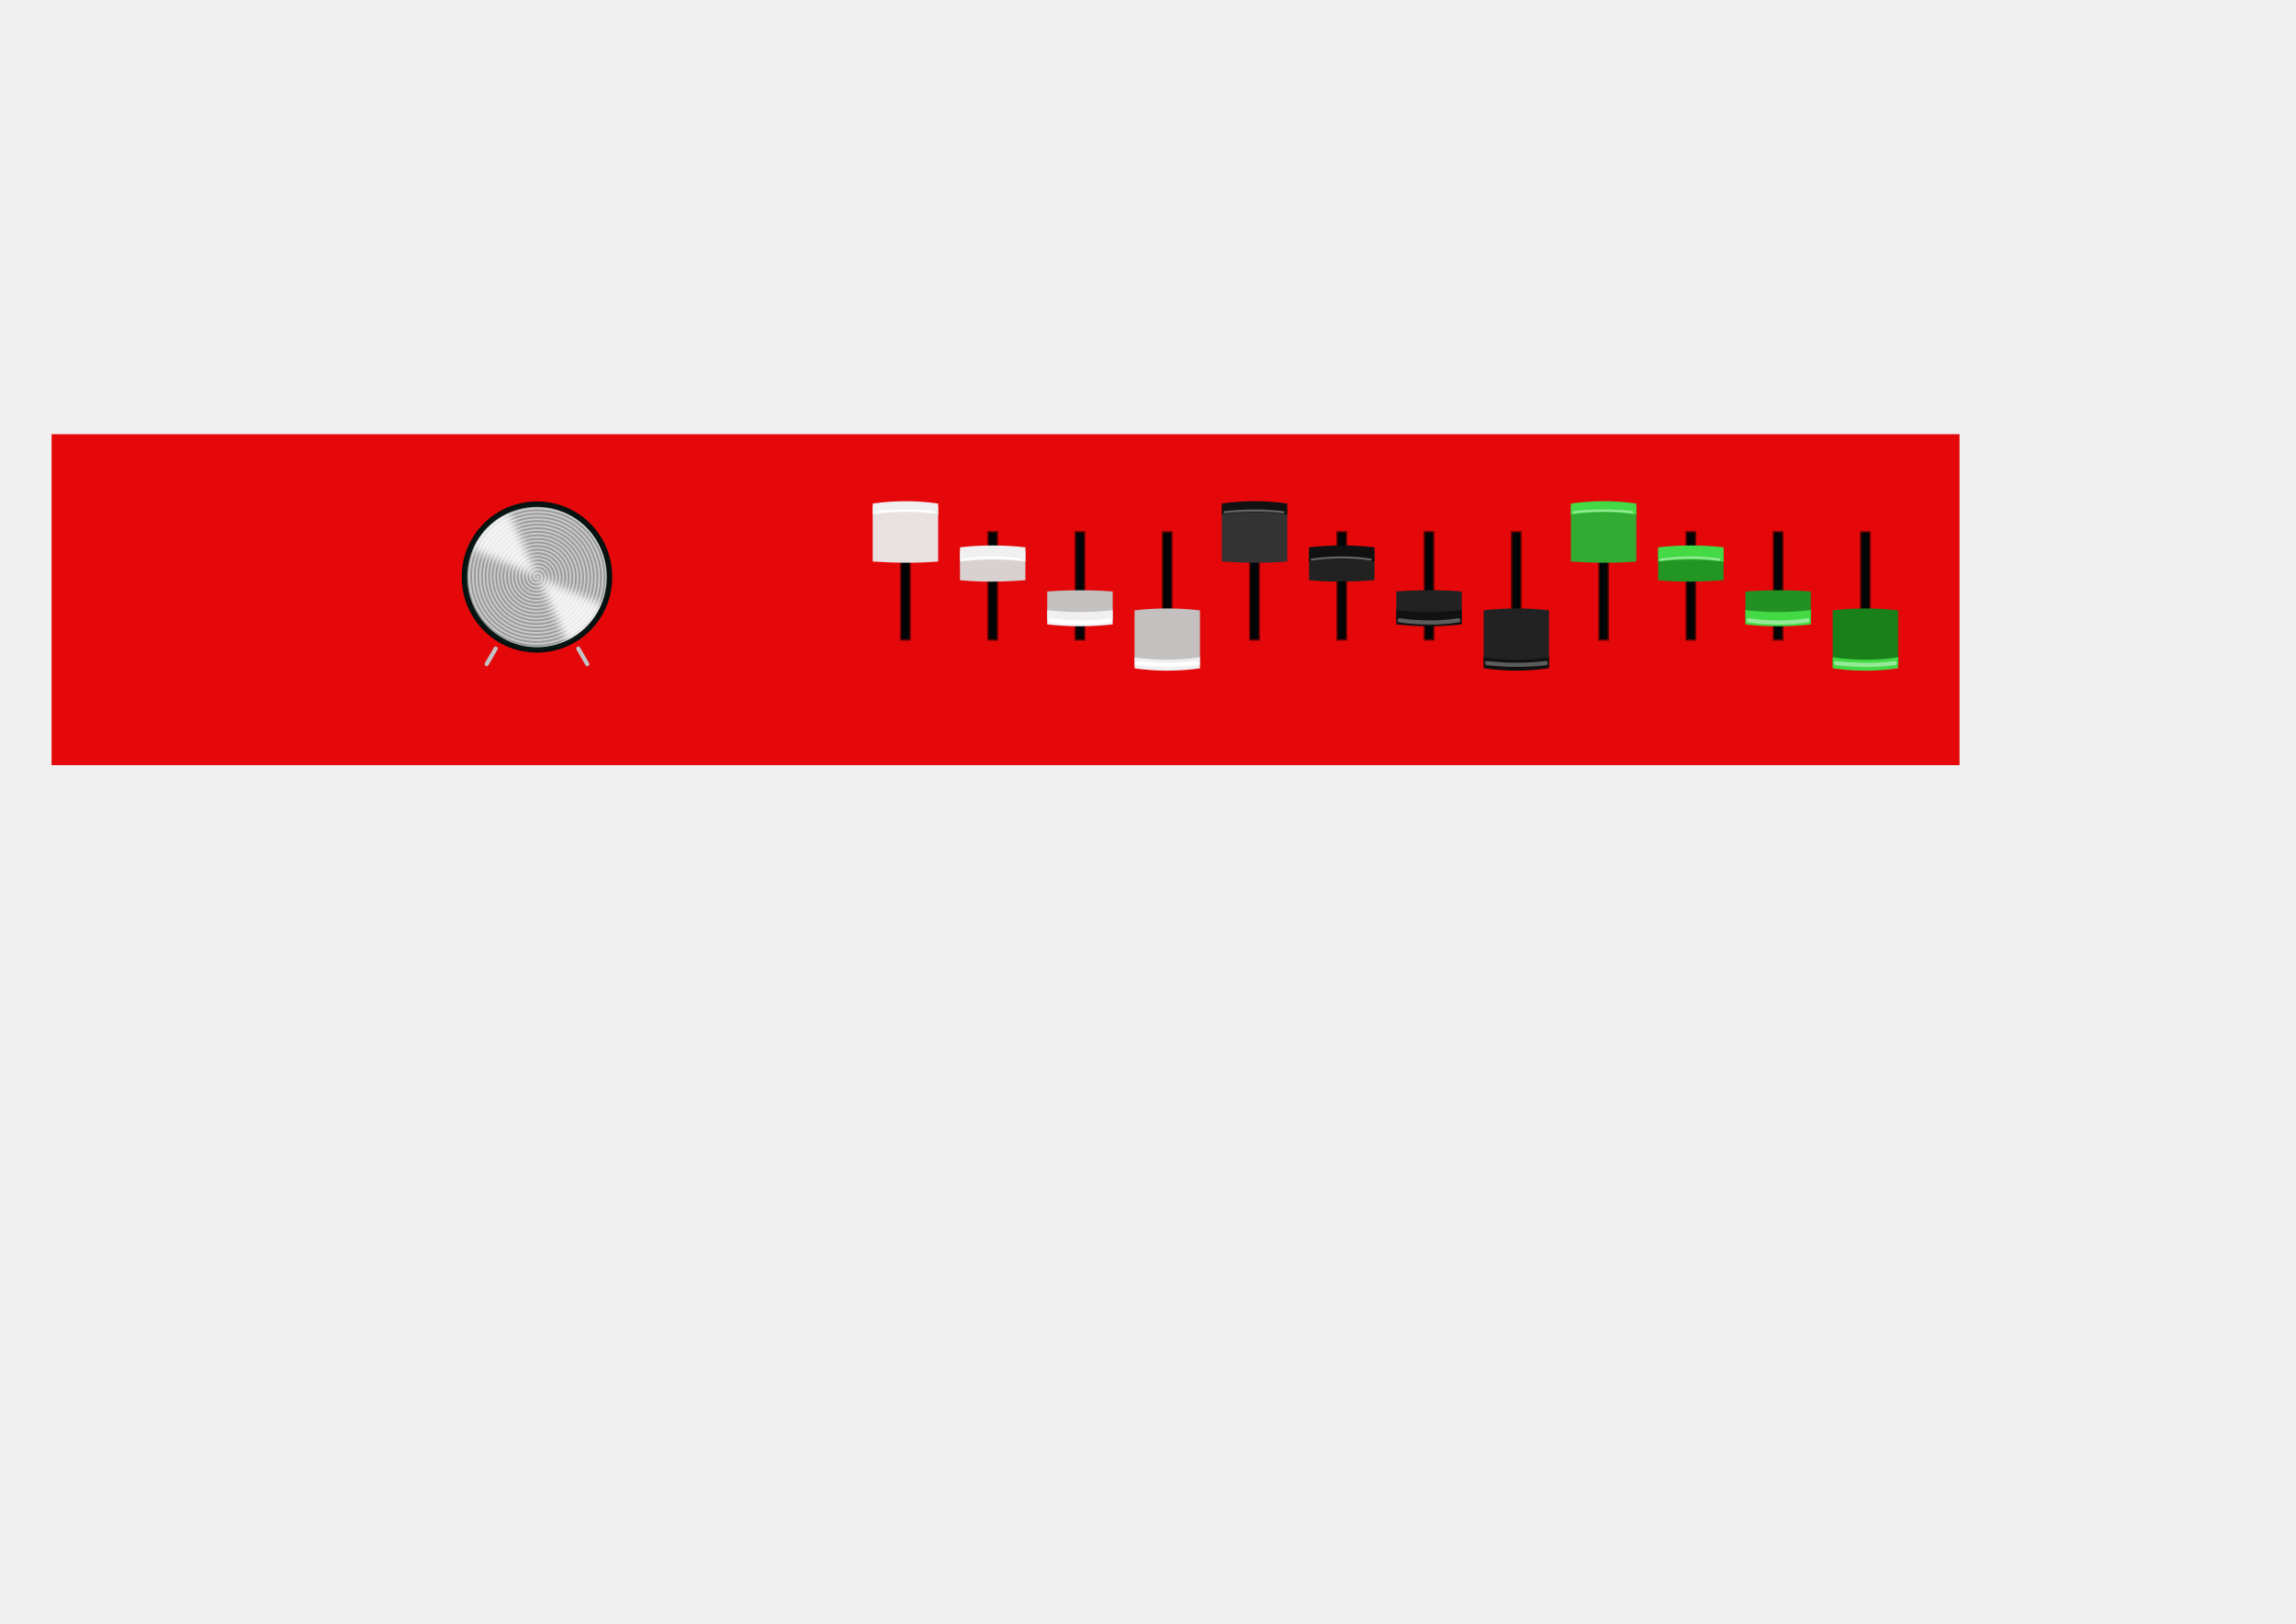
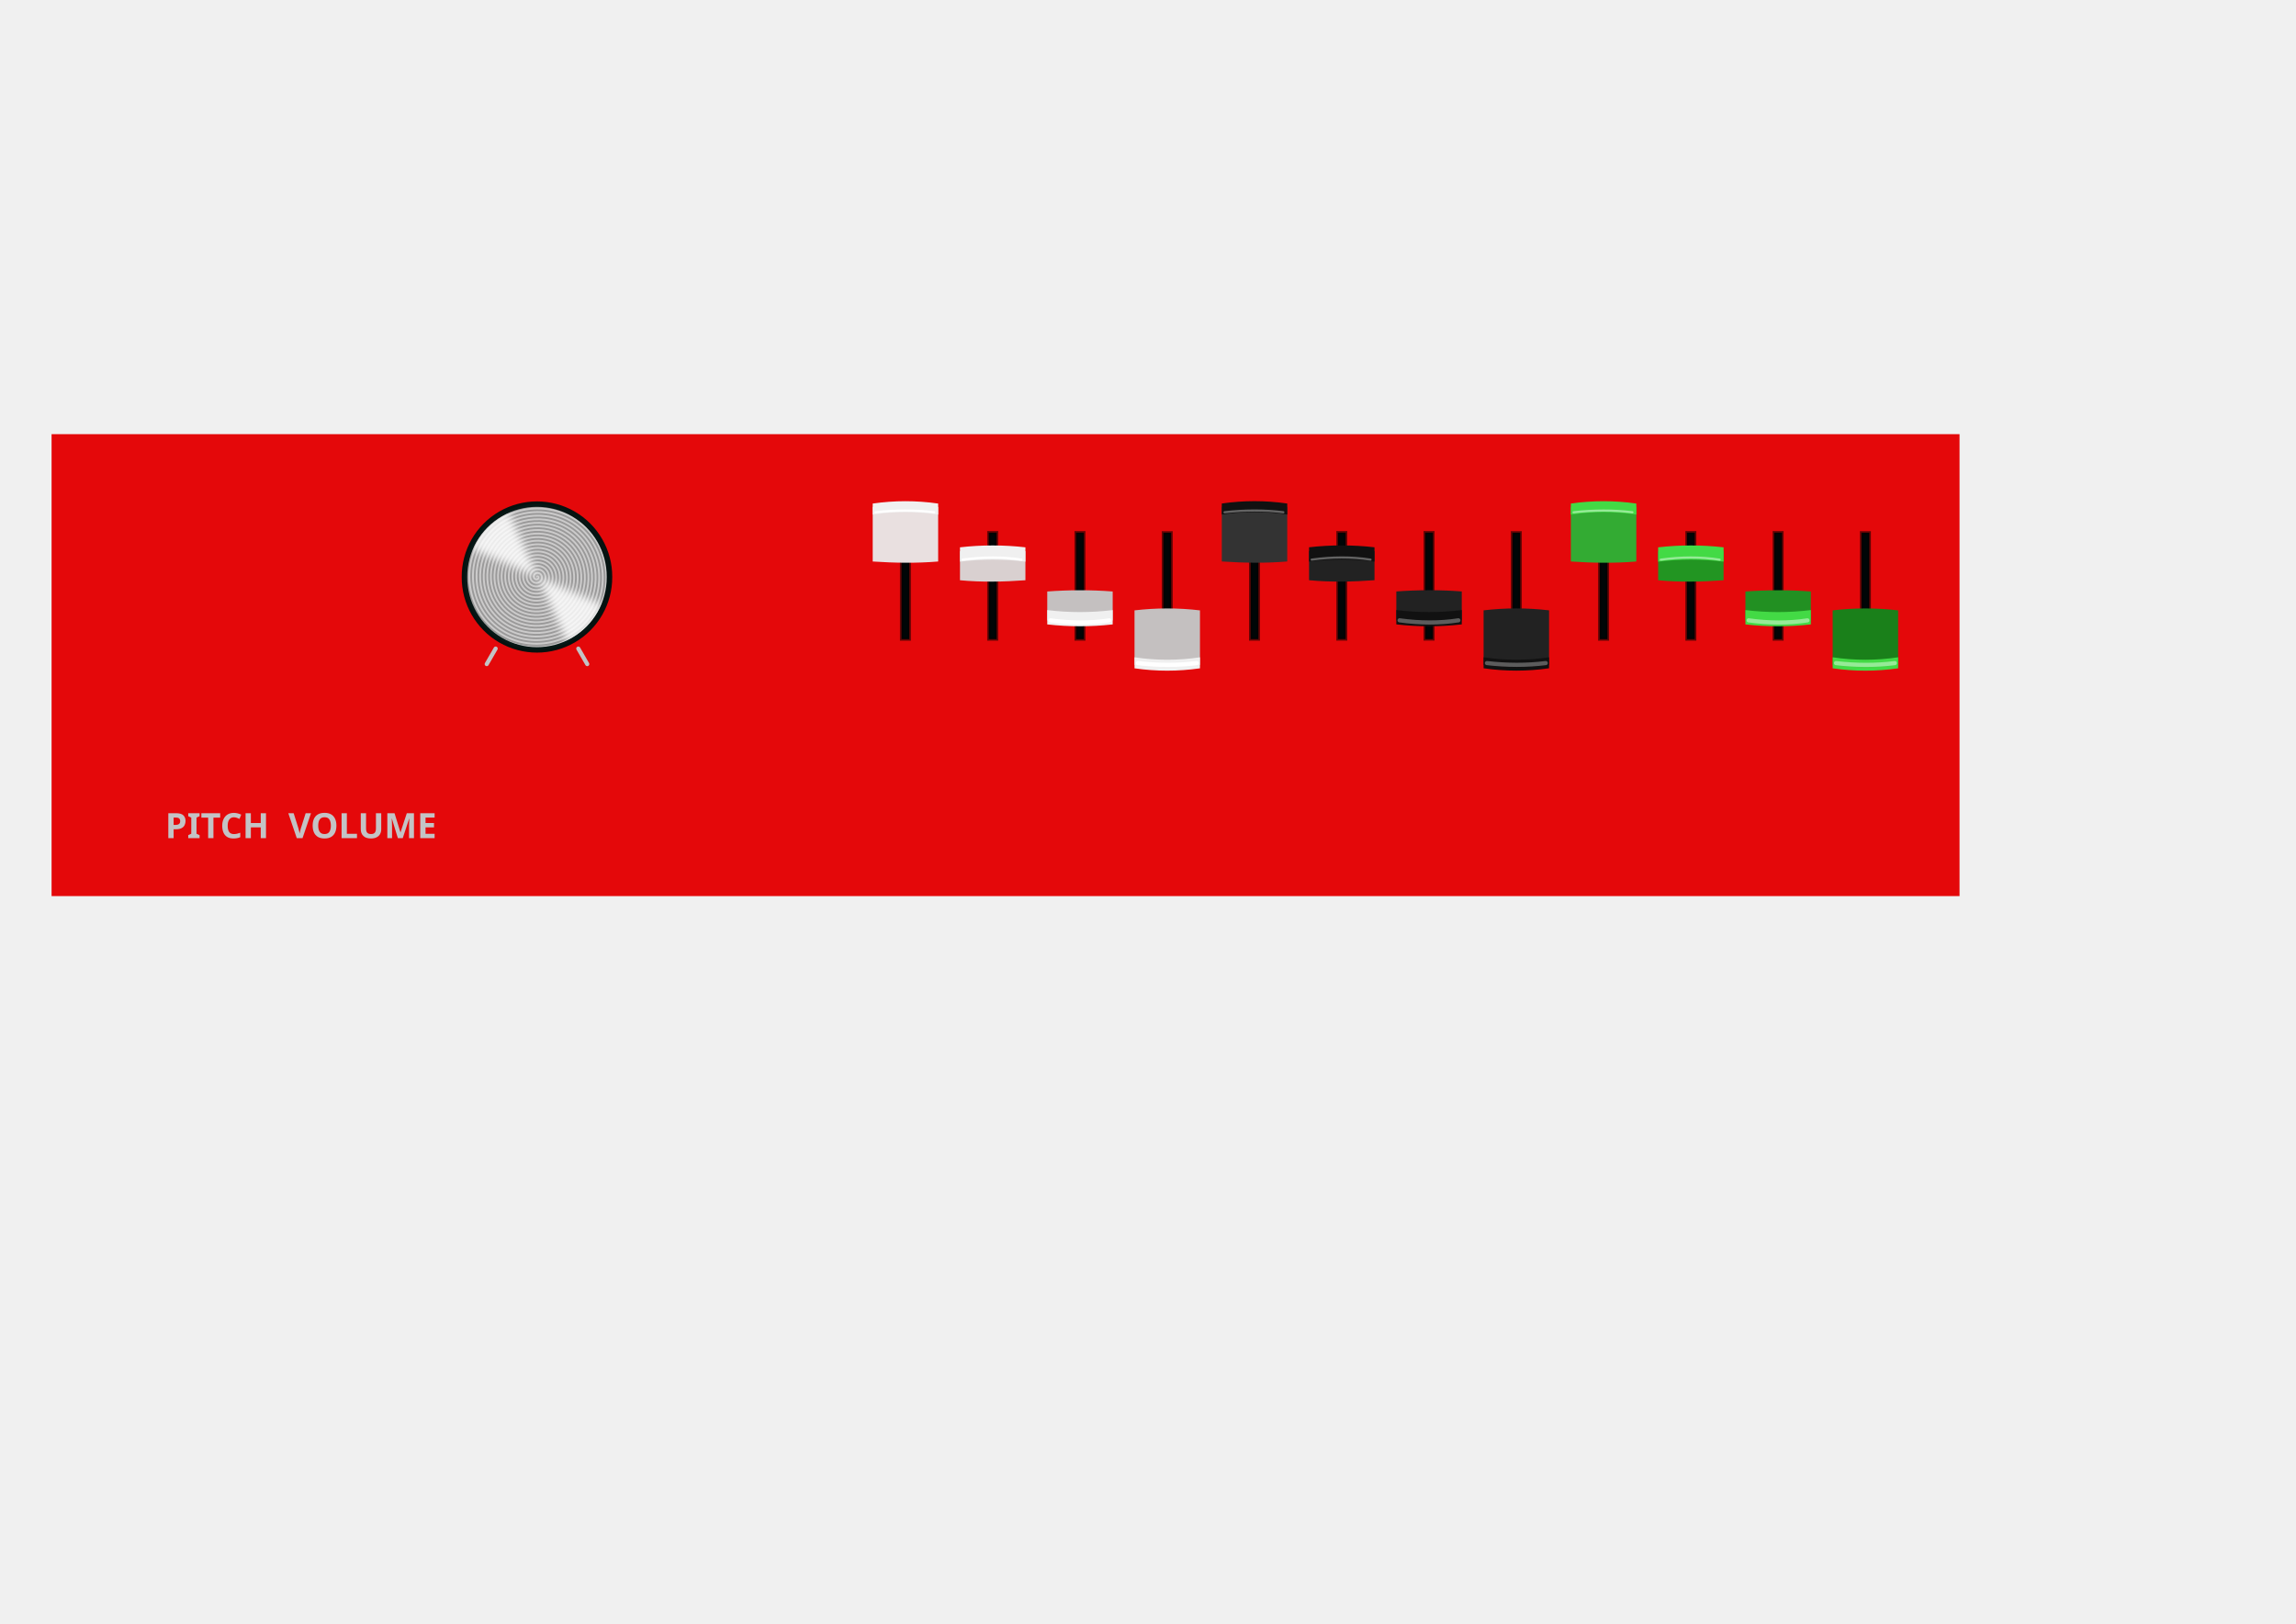
<svg xmlns="http://www.w3.org/2000/svg" width="1052.362" height="744.094" id="svg2" version="1.1" style="display:inline">
  <defs id="defs4">
    <filter id="filter3706" color-interpolation-filters="sRGB">
      <feGaussianBlur stdDeviation="2.315" id="feGaussianBlur3708" />
    </filter>
    <clipPath clipPathUnits="userSpaceOnUse" id="clipPath3740">
      <path transform="matrix(0.9619359,0,0,0.9449272,-25.86948,-20.59931)" d="m 323.571,305.932 a 36.786,37.448 0 1 1 -73.571,0 36.786,37.448 0 1 1 73.571,0 z" id="path3742" style="fill:#cccbcb;fill-opacity:1;stroke:none;display:inline" />
    </clipPath>
  </defs>
  <g id="layer2">
-     <rect style="fill:#e4080a;fill-opacity:1;stroke:#000000;stroke-width:0;stroke-linecap:butt;stroke-linejoin:miter;stroke-miterlimit:4;stroke-opacity:0.557;stroke-dasharray:none;stroke-dashoffset:0" id="rect2816" width="874.507" height="151.685" x="23.639" y="198.966" />
+     <rect style="fill:#e4080a;fill-opacity:1;stroke:#000000;stroke-width:0;stroke-linecap:butt;stroke-linejoin:miter;stroke-miterlimit:4;stroke-opacity:0.557;stroke-dasharray:none;stroke-dashoffset:0" id="rect2816" width="874.507" height="211.685" x="23.639" y="198.966" />
  </g>
  <g id="layer1" transform="translate(0,-308.2677)" style="display:inline">
    <rect style="fill:#000607;fill-opacity:1;stroke:#000000;stroke-width:1.456;stroke-linecap:butt;stroke-linejoin:miter;stroke-miterlimit:4;stroke-opacity:0.557;stroke-dasharray:none;stroke-dashoffset:0" id="rect3594-0-0" width="3.574" height="48.779" x="413.213" y="552.377" />
    <path style="fill:#e9e0e0;fill-opacity:1;stroke:none" d="m 400,565.587 0,-25 30,0 0,25 c -10,0.845 -20,0.666 -30,0 z" id="path3786-0" />
    <path style="fill:#f0f0f0;fill-opacity:1;stroke:none" d="m 400,544.082 c 10,-1.494 20,-1.494 30,0 l 0,-5.051 c -10,-1.444 -20,-1.444 -30,0 l 0,5.051 z" id="path3792-0" />
    <rect style="fill:#000607;fill-opacity:1;stroke:#000000;stroke-width:1.456;stroke-linecap:butt;stroke-linejoin:miter;stroke-miterlimit:4;stroke-opacity:0.557;stroke-dasharray:none;stroke-dashoffset:0" id="rect3594-0-8-3" width="3.574" height="48.779" x="453.213" y="552.362" />
    <path style="fill:#d9d0d0;fill-opacity:1;stroke:none" d="m 440,574.176 c 10.096,0.963 20.071,0.713 30,0 l 0,-13.303 -30,0 0,13.303 z" id="path3808-3" />
    <path style="fill:#f0f0f0;fill-opacity:1;stroke:none" d="m 440,565.65 c 10,-1.214 20,-1.214 30,0 l 0,-6.562 c -10,-1.145 -20,-1.145 -30,0 l 0,6.562 z" id="path3810-5" />
    <rect style="fill:#000607;fill-opacity:1;stroke:#000000;stroke-width:1.456;stroke-linecap:butt;stroke-linejoin:miter;stroke-miterlimit:4;stroke-opacity:0.557;stroke-dasharray:none;stroke-dashoffset:0" id="rect3594-0-8-4-1" width="3.574" height="48.779" x="493.213" y="-601.141" transform="scale(1,-1)" />
    <path style="fill:#c4c0c0;fill-opacity:1;stroke:none" d="m 480,579.326 c 10.082,-0.742 20.086,-0.773 30,0 l 0,13.303 -30,0 0,-13.303 z" id="path3808-9-0" />
    <path style="fill:#f0f0f0;fill-opacity:1;stroke:none" d="m 480,587.853 c 10,1.214 20,1.214 30,0 l 0,6.562 c -10,1.145 -20,1.145 -30,0 l 0,-6.562 z" id="path3810-7-0" />
    <rect style="fill:#000607;fill-opacity:1;stroke:#000000;stroke-width:1.456;stroke-linecap:butt;stroke-linejoin:miter;stroke-miterlimit:4;stroke-opacity:0.557;stroke-dasharray:none;stroke-dashoffset:0" id="rect3594-0-1-9" width="3.574" height="48.779" x="533.214" y="-601.192" transform="scale(1,-1)" />
    <path style="fill:#c4c0c0;fill-opacity:1;stroke:none" d="m 520,587.981 10e-4,25 30,0 0,-25 c -10.085,-1.193 -20.085,-1.164 -30.001,0 z" id="path3786-4-5" />
    <path style="fill:#f0f0f0;fill-opacity:1;stroke:none" d="m 520.001,609.487 c 10,1.494 20,1.494 30,0 l 0,5.051 c -10,1.444 -20,1.444 -30,0 l 0,-5.051 z" id="path3792-9-9" />
    <path style="fill:none;stroke:#ffffff;stroke-width:1px;stroke-linecap:round;stroke-linejoin:miter;stroke-opacity:1" d="m 401.25,543.034 c 9.221,-1.047 18.22,-1.096 26.964,0" id="path3918-8" />
    <path style="fill:none;stroke:#ffffff;stroke-width:1px;stroke-linecap:round;stroke-linejoin:miter;stroke-opacity:1" d="m 441.203,564.747 c 9.302,-1.29 18.307,-1.357 26.964,0" id="path3918-5-2" />
    <path style="fill:none;stroke:#ffffff;stroke-width:1.9;stroke-linecap:round;stroke-linejoin:miter;stroke-miterlimit:4;stroke-opacity:1;stroke-dasharray:none" d="m 481.484,592.554 c 9.302,1.29 18.307,1.357 26.964,0" id="path3918-5-0-0" />
    <path style="fill:none;stroke:#ffffff;stroke-width:1.9;stroke-linecap:round;stroke-linejoin:miter;stroke-miterlimit:4;stroke-opacity:1;stroke-dasharray:none" d="m 521.519,612.152 c 9.221,1.047 18.22,1.096 26.964,0" id="path3918-2-8" />
    <rect style="fill:#000607;fill-opacity:1;stroke:#000000;stroke-width:1.456;stroke-linecap:butt;stroke-linejoin:miter;stroke-miterlimit:4;stroke-opacity:0.557;stroke-dasharray:none;stroke-dashoffset:0" id="rect3594-0-0-4" width="3.574" height="48.779" x="573.213" y="552.362" />
    <path style="fill:#333333;fill-opacity:1;stroke:none" d="m 560,565.573 0,-25 30,0 0,25 c -10,0.845 -20,0.666 -30,0 z" id="path3786-0-4" />
    <path style="fill:#111111;fill-opacity:1;stroke:none" d="m 560,544.067 c 10,-1.494 20,-1.494 30,0 l 0,-5.051 c -10,-1.444 -20,-1.444 -30,0 l 0,5.051 z" id="path3792-0-1" />
    <rect style="fill:#000607;fill-opacity:1;stroke:#000000;stroke-width:1.456;stroke-linecap:butt;stroke-linejoin:miter;stroke-miterlimit:4;stroke-opacity:0.557;stroke-dasharray:none;stroke-dashoffset:0" id="rect3594-0-8-3-6" width="3.574" height="48.779" x="613.213" y="552.348" />
    <path style="fill:#222222;fill-opacity:1;stroke:none" d="m 600,574.162 c 10.096,0.963 20.071,0.713 30,0 l 0,-13.303 -30,0 0,13.303 z" id="path3808-3-4" />
    <path style="fill:#111111;fill-opacity:1;stroke:none" d="m 600,565.635 c 10,-1.214 20,-1.214 30,0 l 0,-6.562 c -10,-1.145 -20,-1.145 -30,0 l 0,6.562 z" id="path3810-5-1" />
    <rect style="fill:#000607;fill-opacity:1;stroke:#000000;stroke-width:1.456;stroke-linecap:butt;stroke-linejoin:miter;stroke-miterlimit:4;stroke-opacity:0.557;stroke-dasharray:none;stroke-dashoffset:0" id="rect3594-0-8-4-1-0" width="3.574" height="48.779" x="653.213" y="-601.126" transform="scale(1,-1)" />
    <path style="fill:#222222;fill-opacity:1;stroke:none" d="m 640,579.312 c 10.082,-0.742 20.086,-0.773 30,0 l 0,13.303 -30,0 0,-13.303 z" id="path3808-9-0-3" />
    <path style="fill:#111111;fill-opacity:1;stroke:none" d="m 640,587.839 c 10,1.214 20,1.214 30,0 l 0,6.562 c -10,1.145 -20,1.145 -30,0 l 0,-6.562 z" id="path3810-7-0-3" />
    <rect style="fill:#000607;fill-opacity:1;stroke:#000000;stroke-width:1.456;stroke-linecap:butt;stroke-linejoin:miter;stroke-miterlimit:4;stroke-opacity:0.557;stroke-dasharray:none;stroke-dashoffset:0" id="rect3594-0-1-9-1" width="3.574" height="48.779" x="693.214" y="-601.177" transform="scale(1,-1)" />
    <path style="fill:#222222;fill-opacity:1;stroke:none" d="m 680,587.967 10e-4,25 30,0 0,-25 c -10.085,-1.193 -20.085,-1.164 -30.001,0 z" id="path3786-4-5-5" />
    <path style="fill:#111111;fill-opacity:1;stroke:none" d="m 680.001,609.472 c 10,1.494 20,1.494 30,0 l 0,5.051 c -10,1.444 -20,1.444 -30,0 l 0,-5.051 z" id="path3792-9-9-7" />
    <path style="fill:none;stroke:#888888;stroke-width:1px;stroke-linecap:round;stroke-linejoin:miter;stroke-opacity:0.69" d="m 561.25,543.019 c 9.221,-1.047 18.22,-1.096 26.964,0" id="path3918-8-4" />
    <path style="fill:none;stroke:#888888;stroke-width:1px;stroke-linecap:round;stroke-linejoin:miter;stroke-opacity:0.69" d="m 601.203,564.733 c 9.302,-1.29 18.307,-1.357 26.964,0" id="path3918-5-2-8" />
    <path style="fill:none;stroke:#888888;stroke-width:1.9;stroke-linecap:round;stroke-linejoin:miter;stroke-miterlimit:4;stroke-opacity:0.635;stroke-dasharray:none" d="m 641.484,592.54 c 9.302,1.29 18.307,1.357 26.964,0" id="path3918-5-0-0-6" />
    <path style="fill:none;stroke:#888888;stroke-width:1.9;stroke-linecap:round;stroke-linejoin:miter;stroke-miterlimit:4;stroke-opacity:0.635;stroke-dasharray:none" d="m 681.519,612.137 c 9.221,1.047 18.22,1.096 26.964,0" id="path3918-2-8-5" />
    <rect style="fill:#000607;fill-opacity:1;stroke:#000000;stroke-width:1.456;stroke-linecap:butt;stroke-linejoin:miter;stroke-miterlimit:4;stroke-opacity:0.557;stroke-dasharray:none;stroke-dashoffset:0" id="rect3594-0-0-4-0" width="3.574" height="48.779" x="733.213" y="552.377" />
    <path style="fill:#33ab33;fill-opacity:1;stroke:none" d="m 720,565.587 0,-25 30,0 0,25 c -10,0.845 -20,0.666 -30,0 z" id="path3786-0-4-7" />
    <path style="fill:#43da45;fill-opacity:1;stroke:none" d="m 720,544.082 c 10,-1.494 20,-1.494 30,0 l 0,-5.051 c -10,-1.444 -20,-1.444 -30,0 l 0,5.051 z" id="path3792-0-1-1" />
    <rect style="fill:#000607;fill-opacity:1;stroke:#000000;stroke-width:1.456;stroke-linecap:butt;stroke-linejoin:miter;stroke-miterlimit:4;stroke-opacity:0.557;stroke-dasharray:none;stroke-dashoffset:0" id="rect3594-0-8-3-6-5" width="3.574" height="48.779" x="773.213" y="552.362" />
    <path style="fill:#229522;fill-opacity:1;stroke:none" d="m 760,574.176 c 10.096,0.963 20.071,0.713 30,0 l 0,-13.303 -30,0 0,13.303 z" id="path3808-3-4-0" />
    <path style="fill:#43da45;fill-opacity:1;stroke:none" d="m 760,565.65 c 10,-1.214 20,-1.214 30,0 l 0,-6.562 c -10,-1.145 -20,-1.145 -30,0 l 0,6.562 z" id="path3810-5-1-8" />
    <rect style="fill:#000607;fill-opacity:1;stroke:#000000;stroke-width:1.456;stroke-linecap:butt;stroke-linejoin:miter;stroke-miterlimit:4;stroke-opacity:0.557;stroke-dasharray:none;stroke-dashoffset:0" id="rect3594-0-8-4-1-0-2" width="3.574" height="48.779" x="813.213" y="-601.141" transform="scale(1,-1)" />
    <path style="fill:#229022;fill-opacity:1;stroke:none" d="m 800,579.326 c 10.082,-0.742 20.086,-0.773 30,0 l 0,13.303 -30,0 0,-13.303 z" id="path3808-9-0-3-9" />
    <path style="fill:#43da45;fill-opacity:1;stroke:none" d="m 800,587.853 c 10,1.214 20,1.214 30,0 l 0,6.562 c -10,1.145 -20,1.145 -30,0 l 0,-6.562 z" id="path3810-7-0-3-8" />
    <rect style="fill:#000607;fill-opacity:1;stroke:#000000;stroke-width:1.456;stroke-linecap:butt;stroke-linejoin:miter;stroke-miterlimit:4;stroke-opacity:0.557;stroke-dasharray:none;stroke-dashoffset:0" id="rect3594-0-1-9-1-2" width="3.574" height="48.779" x="853.214" y="-601.192" transform="scale(1,-1)" />
    <path style="fill:#1a801a;fill-opacity:1;stroke:none" d="m 840,587.981 10e-4,25 30,0 0,-25 c -10.085,-1.193 -20.085,-1.164 -30.001,0 z" id="path3786-4-5-5-4" />
    <path style="fill:#43da45;fill-opacity:1;stroke:none" d="m 840.001,609.487 c 10,1.494 20,1.494 30,0 l 0,5.051 c -10,1.444 -20,1.444 -30,0 l 0,-5.051 z" id="path3792-9-9-7-5" />
    <path style="fill:none;stroke:#ffffff;stroke-width:1px;stroke-linecap:round;stroke-linejoin:miter;stroke-opacity:0.439" d="m 721.25,543.034 c 9.221,-1.047 18.22,-1.096 26.964,0" id="path3918-8-4-8" />
    <path style="fill:none;stroke:#ffffff;stroke-width:1px;stroke-linecap:round;stroke-linejoin:miter;stroke-opacity:0.439" d="m 761.203,564.747 c 9.302,-1.29 18.307,-1.357 26.964,0" id="path3918-5-2-8-6" />
    <path style="fill:none;stroke:#ffffff;stroke-width:1.9;stroke-linecap:round;stroke-linejoin:miter;stroke-miterlimit:4;stroke-opacity:0.439;stroke-dasharray:none" d="m 801.484,592.554 c 9.302,1.29 18.307,1.357 26.964,0" id="path3918-5-0-0-6-9" />
    <path style="fill:none;stroke:#ffffff;stroke-width:1.9;stroke-linecap:round;stroke-linejoin:miter;stroke-miterlimit:4;stroke-opacity:0.439;stroke-dasharray:none" d="m 841.519,612.152 c 9.221,1.047 18.22,1.096 26.964,0" id="path3918-2-8-5-7" />
    <path style="fill:#cccbcb;fill-opacity:1;stroke:#001210;stroke-width:2.8;stroke-linecap:round;stroke-linejoin:round;stroke-miterlimit:4;stroke-opacity:0.97;stroke-dasharray:none;stroke-dashoffset:0" id="path4065" d="m 323.571,305.932 a 36.786,37.448 0 1 1 -73.571,0 36.786,37.448 0 1 1 73.571,0 z" transform="matrix(0.903395,0,0,0.8874163,-12.95674,301.2038)" />
    <path style="fill:none;stroke:#000000;stroke-width:0.9;stroke-linecap:butt;stroke-linejoin:miter;stroke-miterlimit:4;stroke-opacity:0.248;stroke-dasharray:none" id="path4067" d="m 250,268.485 c 0.204,0.183 -0.147,0.366 -0.305,0.339 -0.429,-0.071 -0.526,-0.611 -0.374,-0.949 0.273,-0.605 1.059,-0.716 1.593,-0.408 0.783,0.452 0.911,1.514 0.443,2.237 -0.624,0.965 -1.97,1.108 -2.881,0.477 -1.147,-0.794 -1.306,-2.427 -0.511,-3.525 0.962,-1.33 2.885,-1.505 4.17,-0.546 1.514,1.13 1.704,3.343 0.58,4.814 -1.297,1.698 -3.802,1.904 -5.458,0.615 -1.882,-1.464 -2.103,-4.26 -0.649,-6.102 1.631,-2.066 4.719,-2.303 6.746,-0.684 2.25,1.798 2.503,5.178 0.718,7.39 -1.965,2.435 -5.637,2.703 -8.034,0.753 -2.619,-2.131 -2.903,-6.096 -0.787,-8.679 2.298,-2.804 6.555,-3.104 9.323,-0.821 2.988,2.464 3.304,7.014 0.856,9.967 -2.63,3.173 -7.473,3.504 -10.611,0.89 -3.357,-2.797 -3.704,-7.932 -0.925,-11.255 2.963,-3.542 8.391,-3.905 11.899,-0.959 3.727,3.129 4.105,8.851 0.994,12.543 -3.296,3.911 -9.31,4.305 -13.187,1.028 -4.096,-3.462 -4.506,-9.769 -1.063,-13.832 3.628,-4.281 10.228,-4.706 14.476,-1.097 4.465,3.794 4.906,10.687 1.131,15.12 -3.96,4.65 -11.146,5.107 -15.764,1.166 -4.835,-4.127 -5.307,-11.606 -1.2,-16.408 4.293,-5.02 12.065,-5.508 17.052,-1.235 5.204,4.459 5.708,12.524 1.269,17.696 -4.625,5.389 -12.983,5.909 -18.34,1.304 -5.574,-4.791 -6.109,-13.443 -1.338,-18.985 4.957,-5.759 13.902,-6.309 19.629,-1.373 5.943,5.123 6.51,14.361 1.407,20.273 -5.29,6.128 -14.82,6.71 -20.917,1.441 -6.313,-5.456 -6.911,-15.28 -1.476,-21.561 5.622,-6.498 15.739,-7.111 22.205,-1.51 6.682,5.788 7.312,16.198 1.545,22.849 -5.954,6.867 -16.657,7.512 -23.493,1.579 -7.052,-6.12 -7.712,-17.117 -1.614,-24.138 6.286,-7.237 17.576,-7.913 24.782,-1.648 7.421,6.452 8.113,18.035 1.683,25.426 -6.618,7.606 -18.494,8.314 -26.07,1.717 -7.791,-6.785 -8.514,-18.954 -1.751,-26.714 6.951,-7.976 19.413,-8.715 27.358,-1.786 8.161,7.117 8.915,19.872 1.82,28.002 -7.283,8.345 -20.332,9.116 -28.647,1.855 -8.53,-7.449 -9.316,-20.791 -1.889,-29.291 7.615,-8.715 21.25,-9.517 29.935,-1.924 8.9,7.781 9.717,21.709 1.958,30.579 -7.947,9.085 -22.169,9.918 -31.223,1.993 -9.269,-8.113 -10.118,-22.628 -2.027,-31.867 8.279,-9.454 23.087,-10.319 32.511,-2.061 9.639,8.445 10.519,23.547 2.096,33.155 -8.612,9.824 -24.006,10.719 -33.8,2.13 -10.009,-8.778 -10.92,-24.465 -2.165,-34.444 8.944,-10.193 24.924,-11.12 35.088,-2.199 10.378,9.11 11.321,25.384 2.234,35.732 -9.276,10.563 -25.843,11.521 -36.376,2.268 -10.748,-9.442 -11.722,-26.302 -2.303,-37.02 9.608,-10.933 26.762,-11.922 37.664,-2.337 11.117,9.774 12.123,27.221 2.371,38.308 -9.94,11.302 -27.68,12.323 -38.953,2.406 -11.487,-10.106 -12.524,-28.139 -2.44,-39.597 10.272,-11.672 28.599,-12.724 40.241,-2.475 11.857,10.438 12.925,29.058 2.509,40.885 -10.604,12.041 -29.517,13.125 -41.529,2.544 -12.226,-10.771 -13.326,-29.977 -2.578,-42.173 10.937,-12.411 30.436,-13.526 42.817,-2.612 12.596,11.103 13.727,30.895 2.647,43.462 -11.269,12.781 -31.355,13.927 -44.106,2.681 -12.965,-11.435 -14.128,-31.814 -2.716,-44.75 11.601,-13.15 32.273,-14.328 45.394,-2.75 13.335,11.767 14.529,32.732 2.785,46.038 -11.933,13.52 -33.192,14.729 -46.682,2.819 -13.705,-12.099 -14.93,-33.651 -2.854,-47.326 12.265,-13.889 34.11,-15.13 47.97,-2.888 14.074,12.431 15.331,34.57 2.922,48.615 -12.597,14.259 -35.029,15.531 -49.259,2.957 -14.444,-12.763 -15.732,-35.488 -2.991,-49.903 12.929,-14.629 35.948,-15.932 50.547,-3.026 14.814,13.096 16.133,36.407 3.06,51.191" transform="matrix(0.9031008,0,0,0.9031008,20.34884,330.2245)" clip-path="none" />
    <path style="fill:none;stroke:#c3c3c5;stroke-width:1.897;stroke-linecap:round;stroke-linejoin:miter;stroke-miterlimit:4;stroke-opacity:1;stroke-dasharray:none" d="m 223.088,612.593 4.097,-7.096" id="path4077" />
    <path style="fill:none;stroke:#c3c3c5;stroke-width:1.897;stroke-linecap:round;stroke-linejoin:miter;stroke-miterlimit:4;stroke-opacity:1;stroke-dasharray:none" d="m 269.16,612.593 -4.097,-7.096" id="path4079" />
    <path style="opacity:0.812;fill:#ffffff;fill-opacity:1;stroke:none;display:inline;filter:url(#filter3706)" d="m 216.071,253.916 68.036,28.75 c -3.935,9.366 -10.235,15.81 -18.214,20.179 l -30.714,-68.393 c -9.663,4.744 -14.612,10.112 -19.107,19.464 z" id="path3695" clip-path="url(#clipPath3740)" transform="matrix(0.9031008,0,0,0.9031008,20.34884,330.2245)" />
+     <text xml:space="preserve" style="font-size:16px;font-style:normal;font-variant:normal;font-weight:bold;font-stretch:normal;fill:#c3c3c5;fill-opacity:1;stroke:none;display:inline;font-family:Impact;-inkscape-font-specification:Impact Bold" x="75.714" y="384.094" id="text2926" transform="translate(0,308.2677)">
+       <tspan id="tspan2928" x="75.714" y="384.094">PITCH</tspan>
+     </text>
+     <text xml:space="preserve" style="font-size:16px;font-style:normal;font-variant:normal;font-weight:bold;font-stretch:normal;fill:#c3c3c5;fill-opacity:1;stroke:none;display:inline;font-family:Impact;-inkscape-font-specification:Impact Bold" x="132.143" y="384.094" id="text2930" transform="translate(0,308.2677)">
+       <tspan id="tspan2932" x="132.143" y="384.094">VOLUME</tspan>
+     </text>
  </g>
  <g id="layer3">
    <rect style="fill:none;stroke:none" id="white_0" width="40" height="85" x="395" y="226.594" />
    <rect style="fill:none;stroke:none" id="white_1" width="40" height="85" x="435" y="226.594" />
    <rect style="fill:none;stroke:none" id="white_2" width="40" height="85" x="475" y="226.594" />
    <rect style="fill:none;stroke:none" id="white_3" width="40" height="85" x="515" y="226.594" />
    <rect style="fill:none;stroke:none" id="black_0" width="40" height="85" x="555" y="226.594" />
    <rect style="fill:none;stroke:none" id="black_1" width="40" height="85" x="595" y="226.594" />
    <rect style="fill:none;stroke:none" id="black_2" width="40" height="85" x="635" y="226.594" />
    <rect style="fill:none;stroke:none" id="black_3" width="40" height="85" x="675" y="226.594" />
    <rect style="fill:none;stroke:none" id="green_0" width="40" height="85" x="715" y="226.594" />
    <rect style="fill:none;stroke:none" id="green_1" width="40" height="85" x="755" y="226.594" />
    <rect style="fill:none;stroke:none" id="green_2" width="40" height="85" x="795" y="226.594" />
    <rect style="fill:none;stroke:none" id="green_3" width="40" height="85" x="835" y="226.594" />
    <rect style="fill:none;stroke:none" id="potentiometer" width="72.248" height="83.214" x="210" y="226.594" />
  </g>
</svg>
